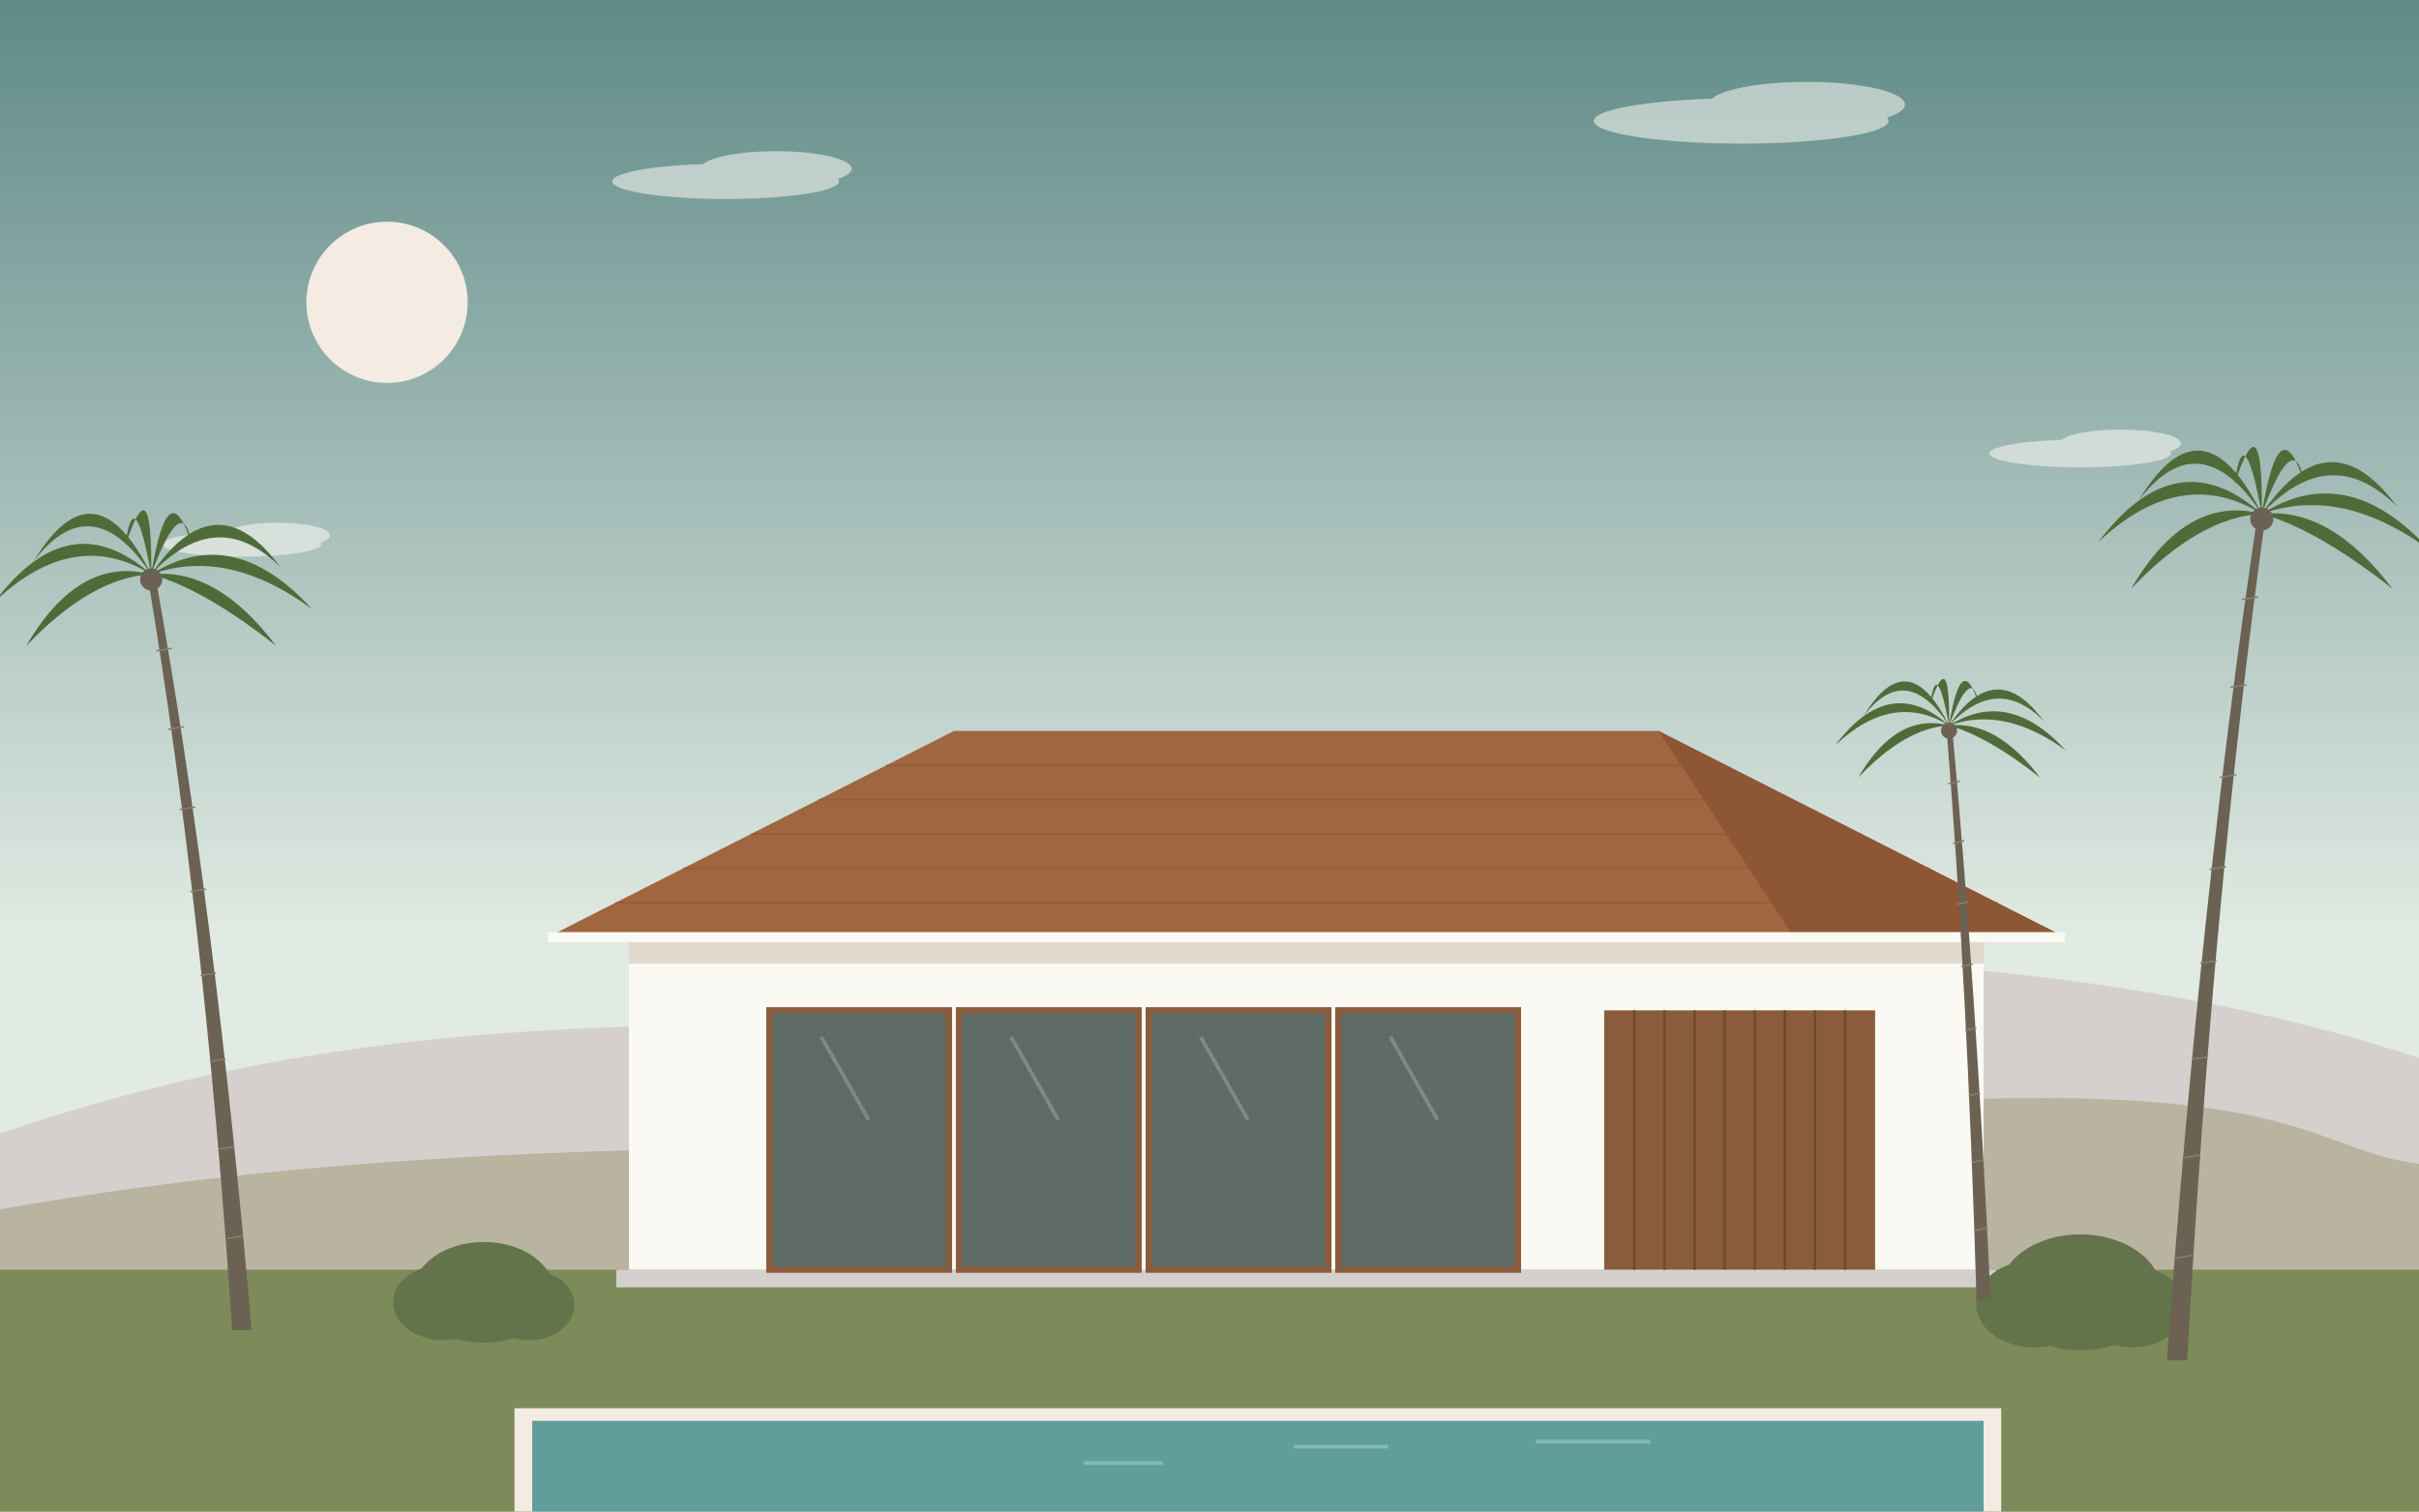
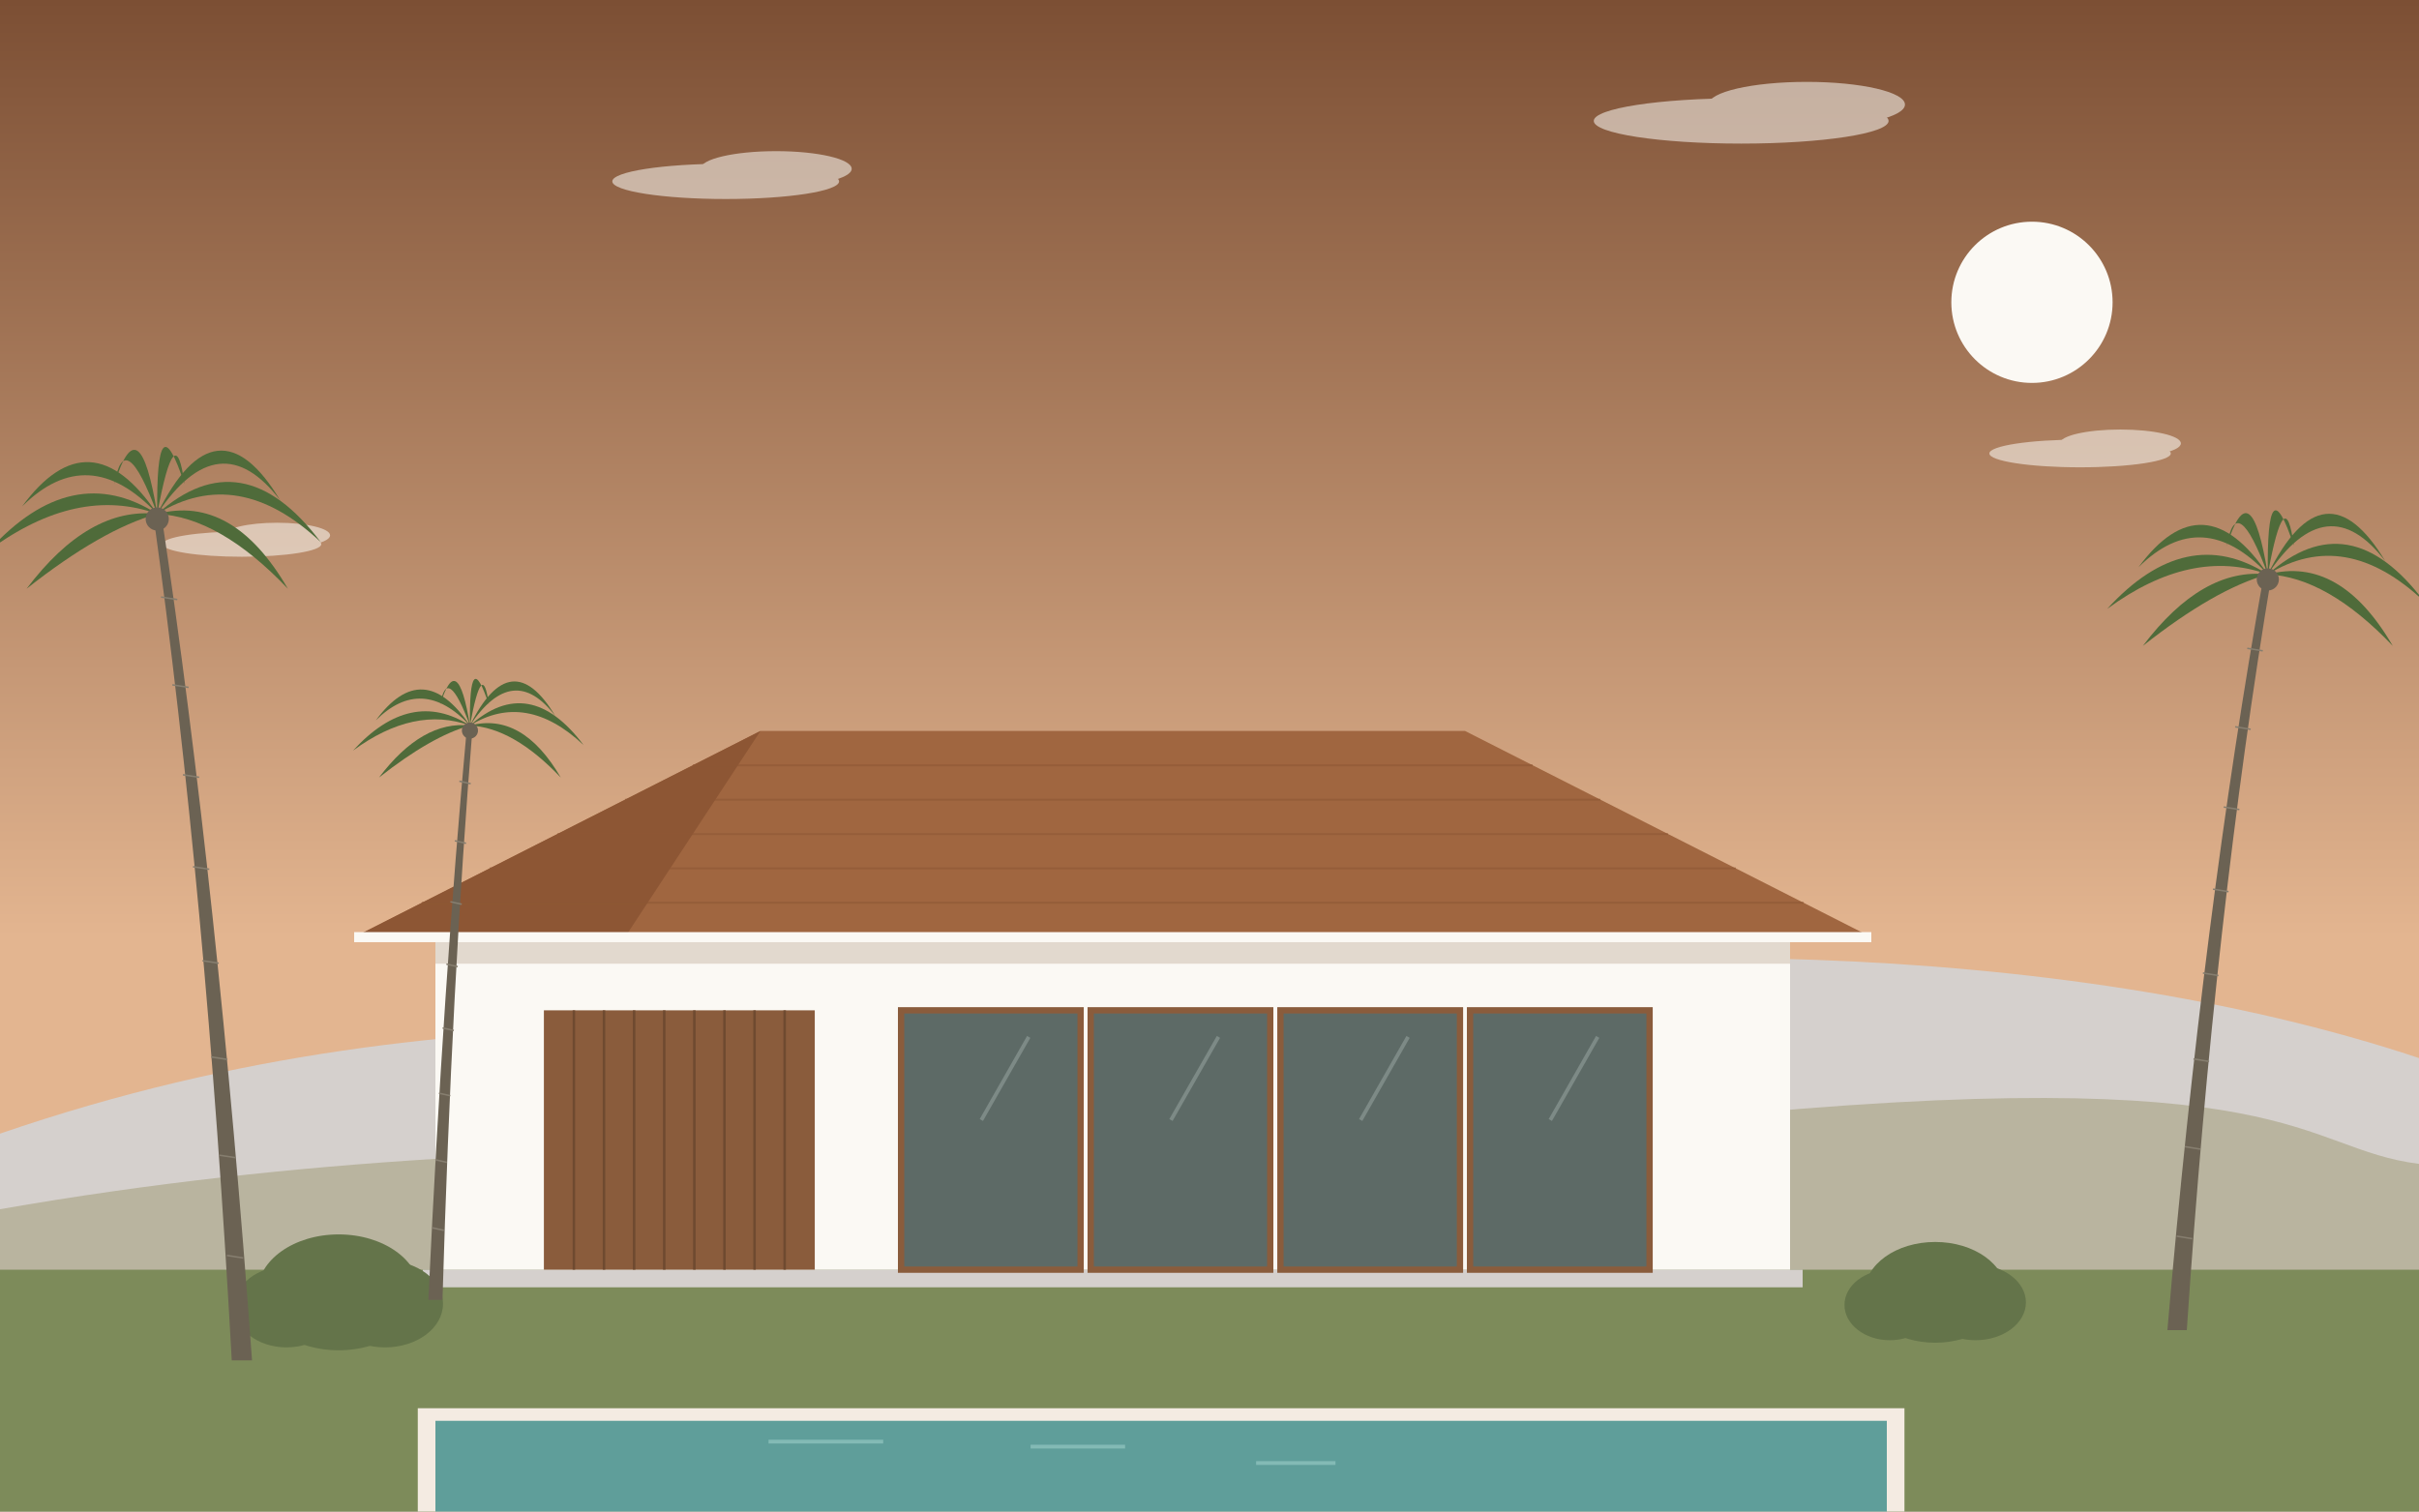
- <svg xmlns="http://www.w3.org/2000/svg" viewBox="0 0 1920 1200" width="1920" height="1200" role="img" aria-label="Villa Aria exterior" preserveAspectRatio="xMidYMid slice">
+ <svg xmlns="http://www.w3.org/2000/svg" viewBox="0 0 1920 1200" width="1920" height="1200" role="img" aria-label="Villa Cadence exterior at dusk" preserveAspectRatio="xMidYMid slice">
  <defs>
    <linearGradient id="sky" x1="0" y1="0" x2="0" y2=".62">
-       <stop offset="0" stop-color="#5f8a87" />
-       <stop offset="1" stop-color="#e1eae3" />
+       <stop offset="0" stop-color="#7c4f34" />
+       <stop offset="1" stop-color="#e3b590" />
    </linearGradient>
  </defs>
  <rect width="1920" height="1200" fill="url(#sky)" />
-   <circle cx="307.2" cy="240.0" r="64" fill="#f4ebe2" />
+   <circle cx="1612.8" cy="240.0" r="64" fill="#fbf9f4" />
  <g opacity=".55" fill="#fbf9f4">
    <ellipse cx="576" cy="144" rx="90" ry="14" />
    <ellipse cx="616" cy="134" rx="60" ry="14" />
  </g>
  <g opacity=".55" fill="#fbf9f4">
    <ellipse cx="1382" cy="96" rx="117" ry="18" />
    <ellipse cx="1434" cy="83" rx="78" ry="18" />
  </g>
  <g opacity=".55" fill="#fbf9f4">
    <ellipse cx="1651" cy="360" rx="72" ry="11" />
    <ellipse cx="1683" cy="352" rx="48" ry="11" />
  </g>
  <g opacity=".55" fill="#fbf9f4">
    <ellipse cx="192" cy="432" rx="63" ry="10" />
    <ellipse cx="220" cy="425" rx="42" ry="10" />
  </g>
  <g transform="translate(0,240)">
    <path d="M0,660.0 C384.0,528.0 672.0,600.0 960.0,552.0 S1632.0,504.0 1920,600.0 L1920,1200 L0,1200 Z" fill="#d5d0cd" />
    <path d="M0,720.0 C480.0,636.0 864.0,696.0 1344.0,648.0 S1824.0,672 1920,684 L1920,1200 L0,1200 Z" fill="#b9b49f" />
    <rect x="0" y="768.0" width="1920" height="432.0" fill="#7d8b5a" />
-     <path d="M184.3,816 Q162.18,486 116.92,216 L123.08,216 Q171.42,486 199.7,816 Z" fill="#6b6253" />
-     <line x1="180.0" y1="743.4" x2="192.3" y2="741.4" stroke="#867e6f" stroke-width="1.2" />
-     <line x1="173.6" y1="672.3" x2="185.9" y2="670.3" stroke="#867e6f" stroke-width="1.2" />
-     <line x1="166.6" y1="602.7" x2="179.0" y2="600.7" stroke="#867e6f" stroke-width="1.2" />
-     <line x1="159.2" y1="534.5" x2="171.5" y2="532.5" stroke="#867e6f" stroke-width="1.2" />
-     <line x1="151.2" y1="467.9" x2="163.5" y2="465.9" stroke="#867e6f" stroke-width="1.2" />
-     <line x1="142.6" y1="402.7" x2="155.0" y2="400.7" stroke="#867e6f" stroke-width="1.2" />
-     <line x1="133.6" y1="339.0" x2="145.9" y2="337.0" stroke="#867e6f" stroke-width="1.2" />
-     <line x1="124.0" y1="276.7" x2="136.3" y2="274.7" stroke="#867e6f" stroke-width="1.2" />
-     <path d="M120.0,216.0 Q55.4,158.5 -4.0,237.4 Q58.8,178.2 120.0,216.0 Z" fill="#4f6b3a" />
-     <path d="M120.0,216.0 Q75.0,125.3 26.7,205.6 Q72.8,145.2 120.0,216.0 Z" fill="#4f6b3a" />
-     <path d="M120.0,216.0 Q121.1,127.4 99.4,193.2 Q106.3,140.8 120.0,216.0 Z" fill="#4f6b3a" />
-     <path d="M120.0,216.0 Q145.1,148.3 152.5,193.3 Q133.6,131.9 120.0,216.0 Z" fill="#4f6b3a" />
-     <path d="M120.0,216.0 Q172.2,160.2 222.7,210.4 Q171.1,140.3 120.0,216.0 Z" fill="#4f6b3a" />
-     <path d="M120.0,216.0 Q180.5,194.2 247.5,243.4 Q184.7,174.6 120.0,216.0 Z" fill="#4f6b3a" />
-     <path d="M120.0,216.0 Q62.7,200.9 20.8,272.8 Q72.7,218.3 120.0,216.0 Z" fill="#4f6b3a" />
-     <path d="M120.0,216.0 Q162.0,227.6 219.2,272.8 Q171.9,210.2 120.0,216.0 Z" fill="#4f6b3a" />
-     <circle cx="120.0" cy="220.0" r="8.8" fill="#6b6253" />
-     <ellipse cx="384.0" cy="786.0" rx="56.0" ry="40" fill="#64744a" />
-     <ellipse cx="352.0" cy="794.0" rx="40" ry="30.0" fill="#64744a" />
-     <ellipse cx="420.0" cy="796.0" rx="36.0" ry="28.0" fill="#64744a" />
-     <rect x="489.2" y="768.0" width="1095.2" height="14" fill="#d5d0cd" />
-     <rect x="499.2" y="504.0" width="1075.2" height="264.0" fill="#fbf9f4" />
-     <rect x="610.7" y="562.1" width="142.5" height="205.9" fill="#5d6a66" />
-     <rect x="610.7" y="562.1" width="142.5" height="205.9" fill="none" stroke="#8a5c3c" stroke-width="5" />
-     <line x1="651.9" y1="583.2" x2="689.5" y2="649.2" stroke="#7d8a86" stroke-width="3" />
-     <rect x="761.2" y="562.1" width="142.5" height="205.9" fill="#5d6a66" />
-     <rect x="761.2" y="562.1" width="142.5" height="205.9" fill="none" stroke="#8a5c3c" stroke-width="5" />
-     <line x1="802.4" y1="583.2" x2="840.0" y2="649.2" stroke="#7d8a86" stroke-width="3" />
-     <rect x="911.8" y="562.1" width="142.5" height="205.9" fill="#5d6a66" />
-     <rect x="911.8" y="562.1" width="142.5" height="205.9" fill="none" stroke="#8a5c3c" stroke-width="5" />
-     <line x1="952.9" y1="583.2" x2="990.6" y2="649.2" stroke="#7d8a86" stroke-width="3" />
-     <rect x="1062.3" y="562.1" width="142.5" height="205.9" fill="#5d6a66" />
-     <rect x="1062.3" y="562.1" width="142.5" height="205.9" fill="none" stroke="#8a5c3c" stroke-width="5" />
-     <line x1="1103.5" y1="583.2" x2="1141.1" y2="649.2" stroke="#7d8a86" stroke-width="3" />
-     <rect x="1273.3" y="562.1" width="215.0" height="205.9" fill="#8a5c3c" />
-     <line x1="1297.2" y1="562.1" x2="1297.2" y2="768.0" stroke="#6f4a30" stroke-width="2" />
-     <line x1="1321.1" y1="562.1" x2="1321.1" y2="768.0" stroke="#6f4a30" stroke-width="2" />
-     <line x1="1345.0" y1="562.1" x2="1345.0" y2="768.0" stroke="#6f4a30" stroke-width="2" />
-     <line x1="1368.9" y1="562.1" x2="1368.9" y2="768.0" stroke="#6f4a30" stroke-width="2" />
-     <line x1="1392.8" y1="562.1" x2="1392.8" y2="768.0" stroke="#6f4a30" stroke-width="2" />
-     <line x1="1416.7" y1="562.1" x2="1416.7" y2="768.0" stroke="#6f4a30" stroke-width="2" />
-     <line x1="1440.6" y1="562.1" x2="1440.6" y2="768.0" stroke="#6f4a30" stroke-width="2" />
-     <line x1="1464.5" y1="562.1" x2="1464.5" y2="768.0" stroke="#6f4a30" stroke-width="2" />
-     <rect x="499.2" y="504.0" width="1075.2" height="21.1" fill="#e2d9ce" />
-     <path d="M434.7,504.0 L757.2,340.3 L1316.4,340.3 L1638.9,504.0 Z" fill="#a06640" />
-     <path d="M1316.4,340.3 L1638.9,504.0 L1423.9,504.0 Z" fill="#8d5634" />
-     <line x1="703.5" y1="367.6" x2="1370.1" y2="367.6" stroke="#8d5634" stroke-width="1.5" opacity=".6" />
-     <line x1="649.7" y1="394.9" x2="1423.9" y2="394.9" stroke="#8d5634" stroke-width="1.5" opacity=".6" />
-     <line x1="596.0" y1="422.2" x2="1477.6" y2="422.2" stroke="#8d5634" stroke-width="1.5" opacity=".6" />
-     <line x1="542.2" y1="449.4" x2="1531.4" y2="449.4" stroke="#8d5634" stroke-width="1.5" opacity=".6" />
-     <line x1="488.4" y1="476.7" x2="1585.2" y2="476.7" stroke="#8d5634" stroke-width="1.5" opacity=".6" />
-     <rect x="434.7" y="500.0" width="1204.2" height="8" fill="#fbf9f4" />
-     <ellipse cx="1651.2" cy="786.0" rx="64.4" ry="46" fill="#64744a" />
-     <ellipse cx="1614.4" cy="795.2" rx="46" ry="34.5" fill="#64744a" />
-     <ellipse cx="1692.6" cy="797.5" rx="41.4" ry="32.2" fill="#64744a" />
-     <path d="M1719.95,840.0 Q1746.69,470.4 1791.98,168 L1798.42,168 Q1756.35,470.4 1736.05,840.0 Z" fill="#6b6253" />
-     <line x1="1727.0" y1="758.7" x2="1739.9" y2="756.7" stroke="#867e6f" stroke-width="1.2" />
-     <line x1="1733.0" y1="679.1" x2="1745.9" y2="677.1" stroke="#867e6f" stroke-width="1.2" />
-     <line x1="1739.5" y1="601.1" x2="1752.4" y2="599.1" stroke="#867e6f" stroke-width="1.2" />
-     <line x1="1746.4" y1="524.7" x2="1759.3" y2="522.7" stroke="#867e6f" stroke-width="1.2" />
-     <line x1="1753.9" y1="450.1" x2="1766.8" y2="448.1" stroke="#867e6f" stroke-width="1.2" />
-     <line x1="1761.9" y1="377.1" x2="1774.8" y2="375.1" stroke="#867e6f" stroke-width="1.2" />
-     <line x1="1770.3" y1="305.7" x2="1783.2" y2="303.7" stroke="#867e6f" stroke-width="1.2" />
-     <line x1="1779.3" y1="236.0" x2="1792.2" y2="234.0" stroke="#867e6f" stroke-width="1.2" />
-     <path d="M1795.2,168.0 Q1727.6,107.8 1665.5,190.3 Q1731.2,128.5 1795.2,168.0 Z" fill="#4f6b3a" />
-     <path d="M1795.2,168.0 Q1748.2,73.2 1697.6,157.2 Q1745.9,94.0 1795.2,168.0 Z" fill="#4f6b3a" />
-     <path d="M1795.2,168.0 Q1796.3,75.3 1773.6,144.2 Q1780.8,89.4 1795.2,168.0 Z" fill="#4f6b3a" />
-     <path d="M1795.2,168.0 Q1821.4,97.2 1829.1,144.2 Q1809.4,80.0 1795.2,168.0 Z" fill="#4f6b3a" />
-     <path d="M1795.2,168.0 Q1849.8,109.7 1902.5,162.1 Q1848.6,88.8 1795.2,168.0 Z" fill="#4f6b3a" />
-     <path d="M1795.2,168.0 Q1858.5,145.2 1928.5,196.7 Q1862.9,124.7 1795.2,168.0 Z" fill="#4f6b3a" />
-     <path d="M1795.2,168.0 Q1735.3,152.2 1691.5,227.4 Q1745.7,170.4 1795.2,168.0 Z" fill="#4f6b3a" />
-     <path d="M1795.2,168.0 Q1839.1,180.2 1898.9,227.4 Q1849.5,162.0 1795.2,168.0 Z" fill="#4f6b3a" />
-     <circle cx="1795.2" cy="172.0" r="9.2" fill="#6b6253" />
-     <path d="M1568.8,792.0 Q1561.464,541.2 1544.8,336.0 L1549.28,336.0 Q1568.184,541.2 1580,792.0 Z" fill="#6b6253" />
-     <line x1="1567.7" y1="736.8" x2="1576.7" y2="734.8" stroke="#867e6f" stroke-width="1.2" />
-     <line x1="1565.3" y1="682.8" x2="1574.2" y2="680.8" stroke="#867e6f" stroke-width="1.2" />
-     <line x1="1562.6" y1="629.9" x2="1571.6" y2="627.9" stroke="#867e6f" stroke-width="1.2" />
-     <line x1="1559.8" y1="578.1" x2="1568.7" y2="576.1" stroke="#867e6f" stroke-width="1.2" />
-     <line x1="1556.7" y1="527.4" x2="1565.7" y2="525.4" stroke="#867e6f" stroke-width="1.2" />
-     <line x1="1553.5" y1="477.9" x2="1562.5" y2="475.9" stroke="#867e6f" stroke-width="1.2" />
-     <line x1="1550.1" y1="429.5" x2="1559.0" y2="427.5" stroke="#867e6f" stroke-width="1.2" />
-     <line x1="1546.4" y1="382.2" x2="1555.4" y2="380.2" stroke="#867e6f" stroke-width="1.2" />
-     <path d="M1547.0,336.0 Q1500.0,294.1 1456.8,351.5 Q1502.5,308.5 1547.0,336.0 Z" fill="#4f6b3a" />
-     <path d="M1547.0,336.0 Q1514.3,270.0 1479.2,328.5 Q1512.7,284.5 1547.0,336.0 Z" fill="#4f6b3a" />
-     <path d="M1547.0,336.0 Q1547.8,271.5 1532.0,319.4 Q1537.0,281.3 1547.0,336.0 Z" fill="#4f6b3a" />
-     <path d="M1547.0,336.0 Q1565.3,286.7 1570.6,319.5 Q1556.9,274.8 1547.0,336.0 Z" fill="#4f6b3a" />
-     <path d="M1547.0,336.0 Q1585.0,295.4 1621.7,331.9 Q1584.2,280.9 1547.0,336.0 Z" fill="#4f6b3a" />
-     <path d="M1547.0,336.0 Q1591.1,320.1 1639.8,355.9 Q1594.1,305.9 1547.0,336.0 Z" fill="#4f6b3a" />
-     <path d="M1547.0,336.0 Q1505.4,325.0 1474.9,377.3 Q1512.6,337.6 1547.0,336.0 Z" fill="#4f6b3a" />
-     <path d="M1547.0,336.0 Q1577.6,344.5 1619.2,377.3 Q1584.8,331.8 1547.0,336.0 Z" fill="#4f6b3a" />
-     <circle cx="1547.0" cy="340.0" r="6.4" fill="#6b6253" />
-     <rect x="408.4" y="878.0" width="1180.0" height="164.0" fill="#f4ebe2" />
-     <rect x="422.4" y="888.0" width="1152.0" height="144.0" fill="#5f9e9a" />
-     <rect x="1333" y="969" width="90" height="3" fill="#8cc1bc" opacity=".8" />
-     <rect x="443" y="1004" width="67" height="3" fill="#8cc1bc" opacity=".8" />
-     <rect x="925" y="977" width="91" height="3" fill="#8cc1bc" opacity=".8" />
-     <rect x="860" y="920" width="63" height="3" fill="#8cc1bc" opacity=".8" />
-     <rect x="1356" y="1001" width="71" height="3" fill="#8cc1bc" opacity=".8" />
-     <rect x="1027" y="907" width="75" height="3" fill="#8cc1bc" opacity=".8" />
-     <rect x="587" y="998" width="111" height="3" fill="#8cc1bc" opacity=".8" />
-     <rect x="1350" y="981" width="46" height="3" fill="#8cc1bc" opacity=".8" />
-     <rect x="658" y="993" width="89" height="3" fill="#8cc1bc" opacity=".8" />
-     <rect x="628" y="983" width="64" height="3" fill="#8cc1bc" opacity=".8" />
-     <rect x="633" y="988" width="48" height="3" fill="#8cc1bc" opacity=".8" />
-     <rect x="1219" y="903" width="91" height="3" fill="#8cc1bc" opacity=".8" />
-     <rect x="1015" y="1004" width="44" height="3" fill="#8cc1bc" opacity=".8" />
-     <rect x="816" y="982" width="45" height="3" fill="#8cc1bc" opacity=".8" />
-     <rect x="0" y="1080.0" width="1920" height="120.0" fill="#f4ebe2" />
-     <line x1="0" y1="1080.0" x2="-30" y2="1200" stroke="#e2d9ce" stroke-width="2" />
-     <line x1="80" y1="1080.0" x2="50" y2="1200" stroke="#e2d9ce" stroke-width="2" />
-     <line x1="160" y1="1080.0" x2="130" y2="1200" stroke="#e2d9ce" stroke-width="2" />
-     <line x1="240" y1="1080.0" x2="210" y2="1200" stroke="#e2d9ce" stroke-width="2" />
-     <line x1="320" y1="1080.0" x2="290" y2="1200" stroke="#e2d9ce" stroke-width="2" />
-     <line x1="400" y1="1080.0" x2="370" y2="1200" stroke="#e2d9ce" stroke-width="2" />
-     <line x1="480" y1="1080.0" x2="450" y2="1200" stroke="#e2d9ce" stroke-width="2" />
-     <line x1="560" y1="1080.0" x2="530" y2="1200" stroke="#e2d9ce" stroke-width="2" />
-     <line x1="640" y1="1080.0" x2="610" y2="1200" stroke="#e2d9ce" stroke-width="2" />
-     <line x1="720" y1="1080.0" x2="690" y2="1200" stroke="#e2d9ce" stroke-width="2" />
-     <line x1="800" y1="1080.0" x2="770" y2="1200" stroke="#e2d9ce" stroke-width="2" />
-     <line x1="880" y1="1080.0" x2="850" y2="1200" stroke="#e2d9ce" stroke-width="2" />
-     <line x1="960" y1="1080.0" x2="930" y2="1200" stroke="#e2d9ce" stroke-width="2" />
-     <line x1="1040" y1="1080.0" x2="1010" y2="1200" stroke="#e2d9ce" stroke-width="2" />
-     <line x1="1120" y1="1080.0" x2="1090" y2="1200" stroke="#e2d9ce" stroke-width="2" />
-     <line x1="1200" y1="1080.0" x2="1170" y2="1200" stroke="#e2d9ce" stroke-width="2" />
-     <line x1="1280" y1="1080.0" x2="1250" y2="1200" stroke="#e2d9ce" stroke-width="2" />
-     <line x1="1360" y1="1080.0" x2="1330" y2="1200" stroke="#e2d9ce" stroke-width="2" />
-     <line x1="1440" y1="1080.0" x2="1410" y2="1200" stroke="#e2d9ce" stroke-width="2" />
-     <line x1="1520" y1="1080.0" x2="1490" y2="1200" stroke="#e2d9ce" stroke-width="2" />
-     <line x1="1600" y1="1080.0" x2="1570" y2="1200" stroke="#e2d9ce" stroke-width="2" />
-     <line x1="1680" y1="1080.0" x2="1650" y2="1200" stroke="#e2d9ce" stroke-width="2" />
-     <line x1="1760" y1="1080.0" x2="1730" y2="1200" stroke="#e2d9ce" stroke-width="2" />
-     <line x1="1840" y1="1080.0" x2="1810" y2="1200" stroke="#e2d9ce" stroke-width="2" />
-     <rect x="576.0" y="1110.0" width="120" height="16" fill="#fbf9f4" />
-     <rect x="672.0" y="1080.0" width="24" height="34" fill="#fbf9f4" transform="rotate(-20 684.0 1104.0)" />
-     <rect x="768.0" y="1110.0" width="120" height="16" fill="#fbf9f4" />
-     <rect x="864.0" y="1080.0" width="24" height="34" fill="#fbf9f4" transform="rotate(-20 876.0 1104.0)" />
+     <g transform="translate(1920,0) scale(-1,1)">
+       <path d="M184.3,816 Q162.18,486 116.92,216 L123.08,216 Q171.42,486 199.7,816 Z" fill="#6b6253" />
+       <line x1="180.0" y1="743.4" x2="192.3" y2="741.4" stroke="#867e6f" stroke-width="1.2" />
+       <line x1="173.6" y1="672.3" x2="185.9" y2="670.3" stroke="#867e6f" stroke-width="1.2" />
+       <line x1="166.6" y1="602.7" x2="179.0" y2="600.7" stroke="#867e6f" stroke-width="1.2" />
+       <line x1="159.2" y1="534.5" x2="171.5" y2="532.5" stroke="#867e6f" stroke-width="1.2" />
+       <line x1="151.2" y1="467.9" x2="163.5" y2="465.9" stroke="#867e6f" stroke-width="1.2" />
+       <line x1="142.6" y1="402.7" x2="155.0" y2="400.7" stroke="#867e6f" stroke-width="1.2" />
+       <line x1="133.6" y1="339.0" x2="145.9" y2="337.0" stroke="#867e6f" stroke-width="1.2" />
+       <line x1="124.0" y1="276.7" x2="136.3" y2="274.7" stroke="#867e6f" stroke-width="1.2" />
+       <path d="M120.0,216.0 Q55.4,158.5 -4.0,237.4 Q58.8,178.2 120.0,216.0 Z" fill="#4f6b3a" />
+       <path d="M120.0,216.0 Q75.0,125.3 26.7,205.6 Q72.8,145.2 120.0,216.0 Z" fill="#4f6b3a" />
+       <path d="M120.0,216.0 Q121.1,127.4 99.4,193.2 Q106.3,140.8 120.0,216.0 Z" fill="#4f6b3a" />
+       <path d="M120.0,216.0 Q145.1,148.3 152.5,193.3 Q133.6,131.9 120.0,216.0 Z" fill="#4f6b3a" />
+       <path d="M120.0,216.0 Q172.2,160.2 222.7,210.4 Q171.1,140.3 120.0,216.0 Z" fill="#4f6b3a" />
+       <path d="M120.0,216.0 Q180.5,194.2 247.5,243.4 Q184.7,174.6 120.0,216.0 Z" fill="#4f6b3a" />
+       <path d="M120.0,216.0 Q62.7,200.9 20.8,272.8 Q72.7,218.3 120.0,216.0 Z" fill="#4f6b3a" />
+       <path d="M120.0,216.0 Q162.0,227.6 219.2,272.8 Q171.9,210.2 120.0,216.0 Z" fill="#4f6b3a" />
+       <circle cx="120.0" cy="220.0" r="8.8" fill="#6b6253" />
+       <ellipse cx="384.0" cy="786.0" rx="56.0" ry="40" fill="#64744a" />
+       <ellipse cx="352.0" cy="794.0" rx="40" ry="30.0" fill="#64744a" />
+       <ellipse cx="420.0" cy="796.0" rx="36.0" ry="28.0" fill="#64744a" />
+       <rect x="489.2" y="768.0" width="1095.2" height="14" fill="#d5d0cd" />
+       <rect x="499.2" y="504.0" width="1075.2" height="264.0" fill="#fbf9f4" />
+       <rect x="610.7" y="562.1" width="142.5" height="205.9" fill="#5d6a66" />
+       <rect x="610.7" y="562.1" width="142.5" height="205.9" fill="none" stroke="#8a5c3c" stroke-width="5" />
+       <line x1="651.9" y1="583.2" x2="689.5" y2="649.2" stroke="#7d8a86" stroke-width="3" />
+       <rect x="761.2" y="562.1" width="142.5" height="205.9" fill="#5d6a66" />
+       <rect x="761.2" y="562.1" width="142.5" height="205.9" fill="none" stroke="#8a5c3c" stroke-width="5" />
+       <line x1="802.4" y1="583.2" x2="840.0" y2="649.2" stroke="#7d8a86" stroke-width="3" />
+       <rect x="911.8" y="562.1" width="142.5" height="205.9" fill="#5d6a66" />
+       <rect x="911.8" y="562.1" width="142.5" height="205.9" fill="none" stroke="#8a5c3c" stroke-width="5" />
+       <line x1="952.9" y1="583.2" x2="990.6" y2="649.2" stroke="#7d8a86" stroke-width="3" />
+       <rect x="1062.3" y="562.1" width="142.5" height="205.9" fill="#5d6a66" />
+       <rect x="1062.3" y="562.1" width="142.5" height="205.9" fill="none" stroke="#8a5c3c" stroke-width="5" />
+       <line x1="1103.5" y1="583.2" x2="1141.1" y2="649.2" stroke="#7d8a86" stroke-width="3" />
+       <rect x="1273.3" y="562.1" width="215.0" height="205.9" fill="#8a5c3c" />
+       <line x1="1297.2" y1="562.1" x2="1297.2" y2="768.0" stroke="#6f4a30" stroke-width="2" />
+       <line x1="1321.1" y1="562.1" x2="1321.1" y2="768.0" stroke="#6f4a30" stroke-width="2" />
+       <line x1="1345.0" y1="562.1" x2="1345.0" y2="768.0" stroke="#6f4a30" stroke-width="2" />
+       <line x1="1368.9" y1="562.1" x2="1368.9" y2="768.0" stroke="#6f4a30" stroke-width="2" />
+       <line x1="1392.8" y1="562.1" x2="1392.8" y2="768.0" stroke="#6f4a30" stroke-width="2" />
+       <line x1="1416.7" y1="562.1" x2="1416.7" y2="768.0" stroke="#6f4a30" stroke-width="2" />
+       <line x1="1440.6" y1="562.1" x2="1440.6" y2="768.0" stroke="#6f4a30" stroke-width="2" />
+       <line x1="1464.5" y1="562.1" x2="1464.5" y2="768.0" stroke="#6f4a30" stroke-width="2" />
+       <rect x="499.2" y="504.0" width="1075.2" height="21.1" fill="#e2d9ce" />
+       <path d="M434.7,504.0 L757.2,340.3 L1316.4,340.3 L1638.9,504.0 Z" fill="#a06640" />
+       <path d="M1316.4,340.3 L1638.9,504.0 L1423.9,504.0 Z" fill="#8d5634" />
+       <line x1="703.5" y1="367.6" x2="1370.1" y2="367.6" stroke="#8d5634" stroke-width="1.5" opacity=".6" />
+       <line x1="649.7" y1="394.9" x2="1423.9" y2="394.9" stroke="#8d5634" stroke-width="1.5" opacity=".6" />
+       <line x1="596.0" y1="422.2" x2="1477.6" y2="422.2" stroke="#8d5634" stroke-width="1.5" opacity=".6" />
+       <line x1="542.2" y1="449.4" x2="1531.4" y2="449.4" stroke="#8d5634" stroke-width="1.5" opacity=".6" />
+       <line x1="488.4" y1="476.7" x2="1585.2" y2="476.7" stroke="#8d5634" stroke-width="1.5" opacity=".6" />
+       <rect x="434.7" y="500.0" width="1204.2" height="8" fill="#fbf9f4" />
+       <ellipse cx="1651.2" cy="786.0" rx="64.4" ry="46" fill="#64744a" />
+       <ellipse cx="1614.4" cy="795.2" rx="46" ry="34.5" fill="#64744a" />
+       <ellipse cx="1692.6" cy="797.5" rx="41.4" ry="32.2" fill="#64744a" />
+       <path d="M1719.95,840.0 Q1746.69,470.4 1791.98,168 L1798.42,168 Q1756.35,470.4 1736.05,840.0 Z" fill="#6b6253" />
+       <line x1="1727.0" y1="758.7" x2="1739.9" y2="756.7" stroke="#867e6f" stroke-width="1.2" />
+       <line x1="1733.0" y1="679.1" x2="1745.9" y2="677.1" stroke="#867e6f" stroke-width="1.2" />
+       <line x1="1739.5" y1="601.1" x2="1752.4" y2="599.1" stroke="#867e6f" stroke-width="1.2" />
+       <line x1="1746.4" y1="524.7" x2="1759.3" y2="522.7" stroke="#867e6f" stroke-width="1.2" />
+       <line x1="1753.9" y1="450.1" x2="1766.8" y2="448.1" stroke="#867e6f" stroke-width="1.2" />
+       <line x1="1761.9" y1="377.1" x2="1774.8" y2="375.1" stroke="#867e6f" stroke-width="1.2" />
+       <line x1="1770.3" y1="305.7" x2="1783.2" y2="303.7" stroke="#867e6f" stroke-width="1.2" />
+       <line x1="1779.3" y1="236.0" x2="1792.2" y2="234.0" stroke="#867e6f" stroke-width="1.2" />
+       <path d="M1795.2,168.0 Q1727.6,107.8 1665.5,190.3 Q1731.2,128.5 1795.2,168.0 Z" fill="#4f6b3a" />
+       <path d="M1795.2,168.0 Q1748.2,73.2 1697.6,157.2 Q1745.9,94.0 1795.2,168.0 Z" fill="#4f6b3a" />
+       <path d="M1795.2,168.0 Q1796.3,75.3 1773.6,144.2 Q1780.8,89.4 1795.2,168.0 Z" fill="#4f6b3a" />
+       <path d="M1795.2,168.0 Q1821.4,97.2 1829.1,144.2 Q1809.4,80.0 1795.2,168.0 Z" fill="#4f6b3a" />
+       <path d="M1795.2,168.0 Q1849.8,109.7 1902.5,162.1 Q1848.6,88.8 1795.2,168.0 Z" fill="#4f6b3a" />
+       <path d="M1795.2,168.0 Q1858.5,145.2 1928.5,196.7 Q1862.9,124.7 1795.2,168.0 Z" fill="#4f6b3a" />
+       <path d="M1795.2,168.0 Q1735.3,152.2 1691.5,227.4 Q1745.7,170.4 1795.2,168.0 Z" fill="#4f6b3a" />
+       <path d="M1795.2,168.0 Q1839.1,180.2 1898.9,227.4 Q1849.5,162.0 1795.2,168.0 Z" fill="#4f6b3a" />
+       <circle cx="1795.2" cy="172.0" r="9.2" fill="#6b6253" />
+       <path d="M1568.8,792.0 Q1561.464,541.2 1544.8,336.0 L1549.28,336.0 Q1568.184,541.2 1580,792.0 Z" fill="#6b6253" />
+       <line x1="1567.7" y1="736.8" x2="1576.7" y2="734.8" stroke="#867e6f" stroke-width="1.2" />
+       <line x1="1565.3" y1="682.8" x2="1574.2" y2="680.8" stroke="#867e6f" stroke-width="1.2" />
+       <line x1="1562.6" y1="629.9" x2="1571.6" y2="627.9" stroke="#867e6f" stroke-width="1.2" />
+       <line x1="1559.8" y1="578.1" x2="1568.7" y2="576.1" stroke="#867e6f" stroke-width="1.2" />
+       <line x1="1556.7" y1="527.4" x2="1565.7" y2="525.4" stroke="#867e6f" stroke-width="1.2" />
+       <line x1="1553.5" y1="477.9" x2="1562.5" y2="475.9" stroke="#867e6f" stroke-width="1.2" />
+       <line x1="1550.1" y1="429.5" x2="1559.0" y2="427.5" stroke="#867e6f" stroke-width="1.2" />
+       <line x1="1546.4" y1="382.2" x2="1555.4" y2="380.2" stroke="#867e6f" stroke-width="1.2" />
+       <path d="M1547.0,336.0 Q1500.0,294.1 1456.8,351.5 Q1502.5,308.5 1547.0,336.0 Z" fill="#4f6b3a" />
+       <path d="M1547.0,336.0 Q1514.3,270.0 1479.2,328.5 Q1512.7,284.5 1547.0,336.0 Z" fill="#4f6b3a" />
+       <path d="M1547.0,336.0 Q1547.8,271.5 1532.0,319.4 Q1537.0,281.3 1547.0,336.0 Z" fill="#4f6b3a" />
+       <path d="M1547.0,336.0 Q1565.3,286.7 1570.6,319.5 Q1556.9,274.8 1547.0,336.0 Z" fill="#4f6b3a" />
+       <path d="M1547.0,336.0 Q1585.0,295.4 1621.7,331.9 Q1584.2,280.9 1547.0,336.0 Z" fill="#4f6b3a" />
+       <path d="M1547.0,336.0 Q1591.1,320.1 1639.8,355.9 Q1594.1,305.9 1547.0,336.0 Z" fill="#4f6b3a" />
+       <path d="M1547.0,336.0 Q1505.4,325.0 1474.9,377.3 Q1512.6,337.6 1547.0,336.0 Z" fill="#4f6b3a" />
+       <path d="M1547.0,336.0 Q1577.6,344.5 1619.2,377.3 Q1584.8,331.8 1547.0,336.0 Z" fill="#4f6b3a" />
+       <circle cx="1547.0" cy="340.0" r="6.4" fill="#6b6253" />
+       <rect x="408.4" y="878.0" width="1180.0" height="164.0" fill="#f4ebe2" />
+       <rect x="422.4" y="888.0" width="1152.0" height="144.0" fill="#5f9e9a" />
+       <rect x="1333" y="969" width="90" height="3" fill="#8cc1bc" opacity=".8" />
+       <rect x="443" y="1004" width="67" height="3" fill="#8cc1bc" opacity=".8" />
+       <rect x="925" y="977" width="91" height="3" fill="#8cc1bc" opacity=".8" />
+       <rect x="860" y="920" width="63" height="3" fill="#8cc1bc" opacity=".8" />
+       <rect x="1356" y="1001" width="71" height="3" fill="#8cc1bc" opacity=".8" />
+       <rect x="1027" y="907" width="75" height="3" fill="#8cc1bc" opacity=".8" />
+       <rect x="587" y="998" width="111" height="3" fill="#8cc1bc" opacity=".8" />
+       <rect x="1350" y="981" width="46" height="3" fill="#8cc1bc" opacity=".8" />
+       <rect x="658" y="993" width="89" height="3" fill="#8cc1bc" opacity=".8" />
+       <rect x="628" y="983" width="64" height="3" fill="#8cc1bc" opacity=".8" />
+       <rect x="633" y="988" width="48" height="3" fill="#8cc1bc" opacity=".8" />
+       <rect x="1219" y="903" width="91" height="3" fill="#8cc1bc" opacity=".8" />
+       <rect x="1015" y="1004" width="44" height="3" fill="#8cc1bc" opacity=".8" />
+       <rect x="816" y="982" width="45" height="3" fill="#8cc1bc" opacity=".8" />
+       <rect x="0" y="1080.0" width="1920" height="120.0" fill="#f4ebe2" />
+       <line x1="0" y1="1080.0" x2="-30" y2="1200" stroke="#e2d9ce" stroke-width="2" />
+       <line x1="80" y1="1080.0" x2="50" y2="1200" stroke="#e2d9ce" stroke-width="2" />
+       <line x1="160" y1="1080.0" x2="130" y2="1200" stroke="#e2d9ce" stroke-width="2" />
+       <line x1="240" y1="1080.0" x2="210" y2="1200" stroke="#e2d9ce" stroke-width="2" />
+       <line x1="320" y1="1080.0" x2="290" y2="1200" stroke="#e2d9ce" stroke-width="2" />
+       <line x1="400" y1="1080.0" x2="370" y2="1200" stroke="#e2d9ce" stroke-width="2" />
+       <line x1="480" y1="1080.0" x2="450" y2="1200" stroke="#e2d9ce" stroke-width="2" />
+       <line x1="560" y1="1080.0" x2="530" y2="1200" stroke="#e2d9ce" stroke-width="2" />
+       <line x1="640" y1="1080.0" x2="610" y2="1200" stroke="#e2d9ce" stroke-width="2" />
+       <line x1="720" y1="1080.0" x2="690" y2="1200" stroke="#e2d9ce" stroke-width="2" />
+       <line x1="800" y1="1080.0" x2="770" y2="1200" stroke="#e2d9ce" stroke-width="2" />
+       <line x1="880" y1="1080.0" x2="850" y2="1200" stroke="#e2d9ce" stroke-width="2" />
+       <line x1="960" y1="1080.0" x2="930" y2="1200" stroke="#e2d9ce" stroke-width="2" />
+       <line x1="1040" y1="1080.0" x2="1010" y2="1200" stroke="#e2d9ce" stroke-width="2" />
+       <line x1="1120" y1="1080.0" x2="1090" y2="1200" stroke="#e2d9ce" stroke-width="2" />
+       <line x1="1200" y1="1080.0" x2="1170" y2="1200" stroke="#e2d9ce" stroke-width="2" />
+       <line x1="1280" y1="1080.0" x2="1250" y2="1200" stroke="#e2d9ce" stroke-width="2" />
+       <line x1="1360" y1="1080.0" x2="1330" y2="1200" stroke="#e2d9ce" stroke-width="2" />
+       <line x1="1440" y1="1080.0" x2="1410" y2="1200" stroke="#e2d9ce" stroke-width="2" />
+       <line x1="1520" y1="1080.0" x2="1490" y2="1200" stroke="#e2d9ce" stroke-width="2" />
+       <line x1="1600" y1="1080.0" x2="1570" y2="1200" stroke="#e2d9ce" stroke-width="2" />
+       <line x1="1680" y1="1080.0" x2="1650" y2="1200" stroke="#e2d9ce" stroke-width="2" />
+       <line x1="1760" y1="1080.0" x2="1730" y2="1200" stroke="#e2d9ce" stroke-width="2" />
+       <line x1="1840" y1="1080.0" x2="1810" y2="1200" stroke="#e2d9ce" stroke-width="2" />
+       <rect x="576.0" y="1110.0" width="120" height="16" fill="#fbf9f4" />
+       <rect x="672.0" y="1080.0" width="24" height="34" fill="#fbf9f4" transform="rotate(-20 684.0 1104.0)" />
+       <rect x="768.0" y="1110.0" width="120" height="16" fill="#fbf9f4" />
+       <rect x="864.0" y="1080.0" width="24" height="34" fill="#fbf9f4" transform="rotate(-20 876.0 1104.0)" />
+     </g>
  </g>
</svg>
